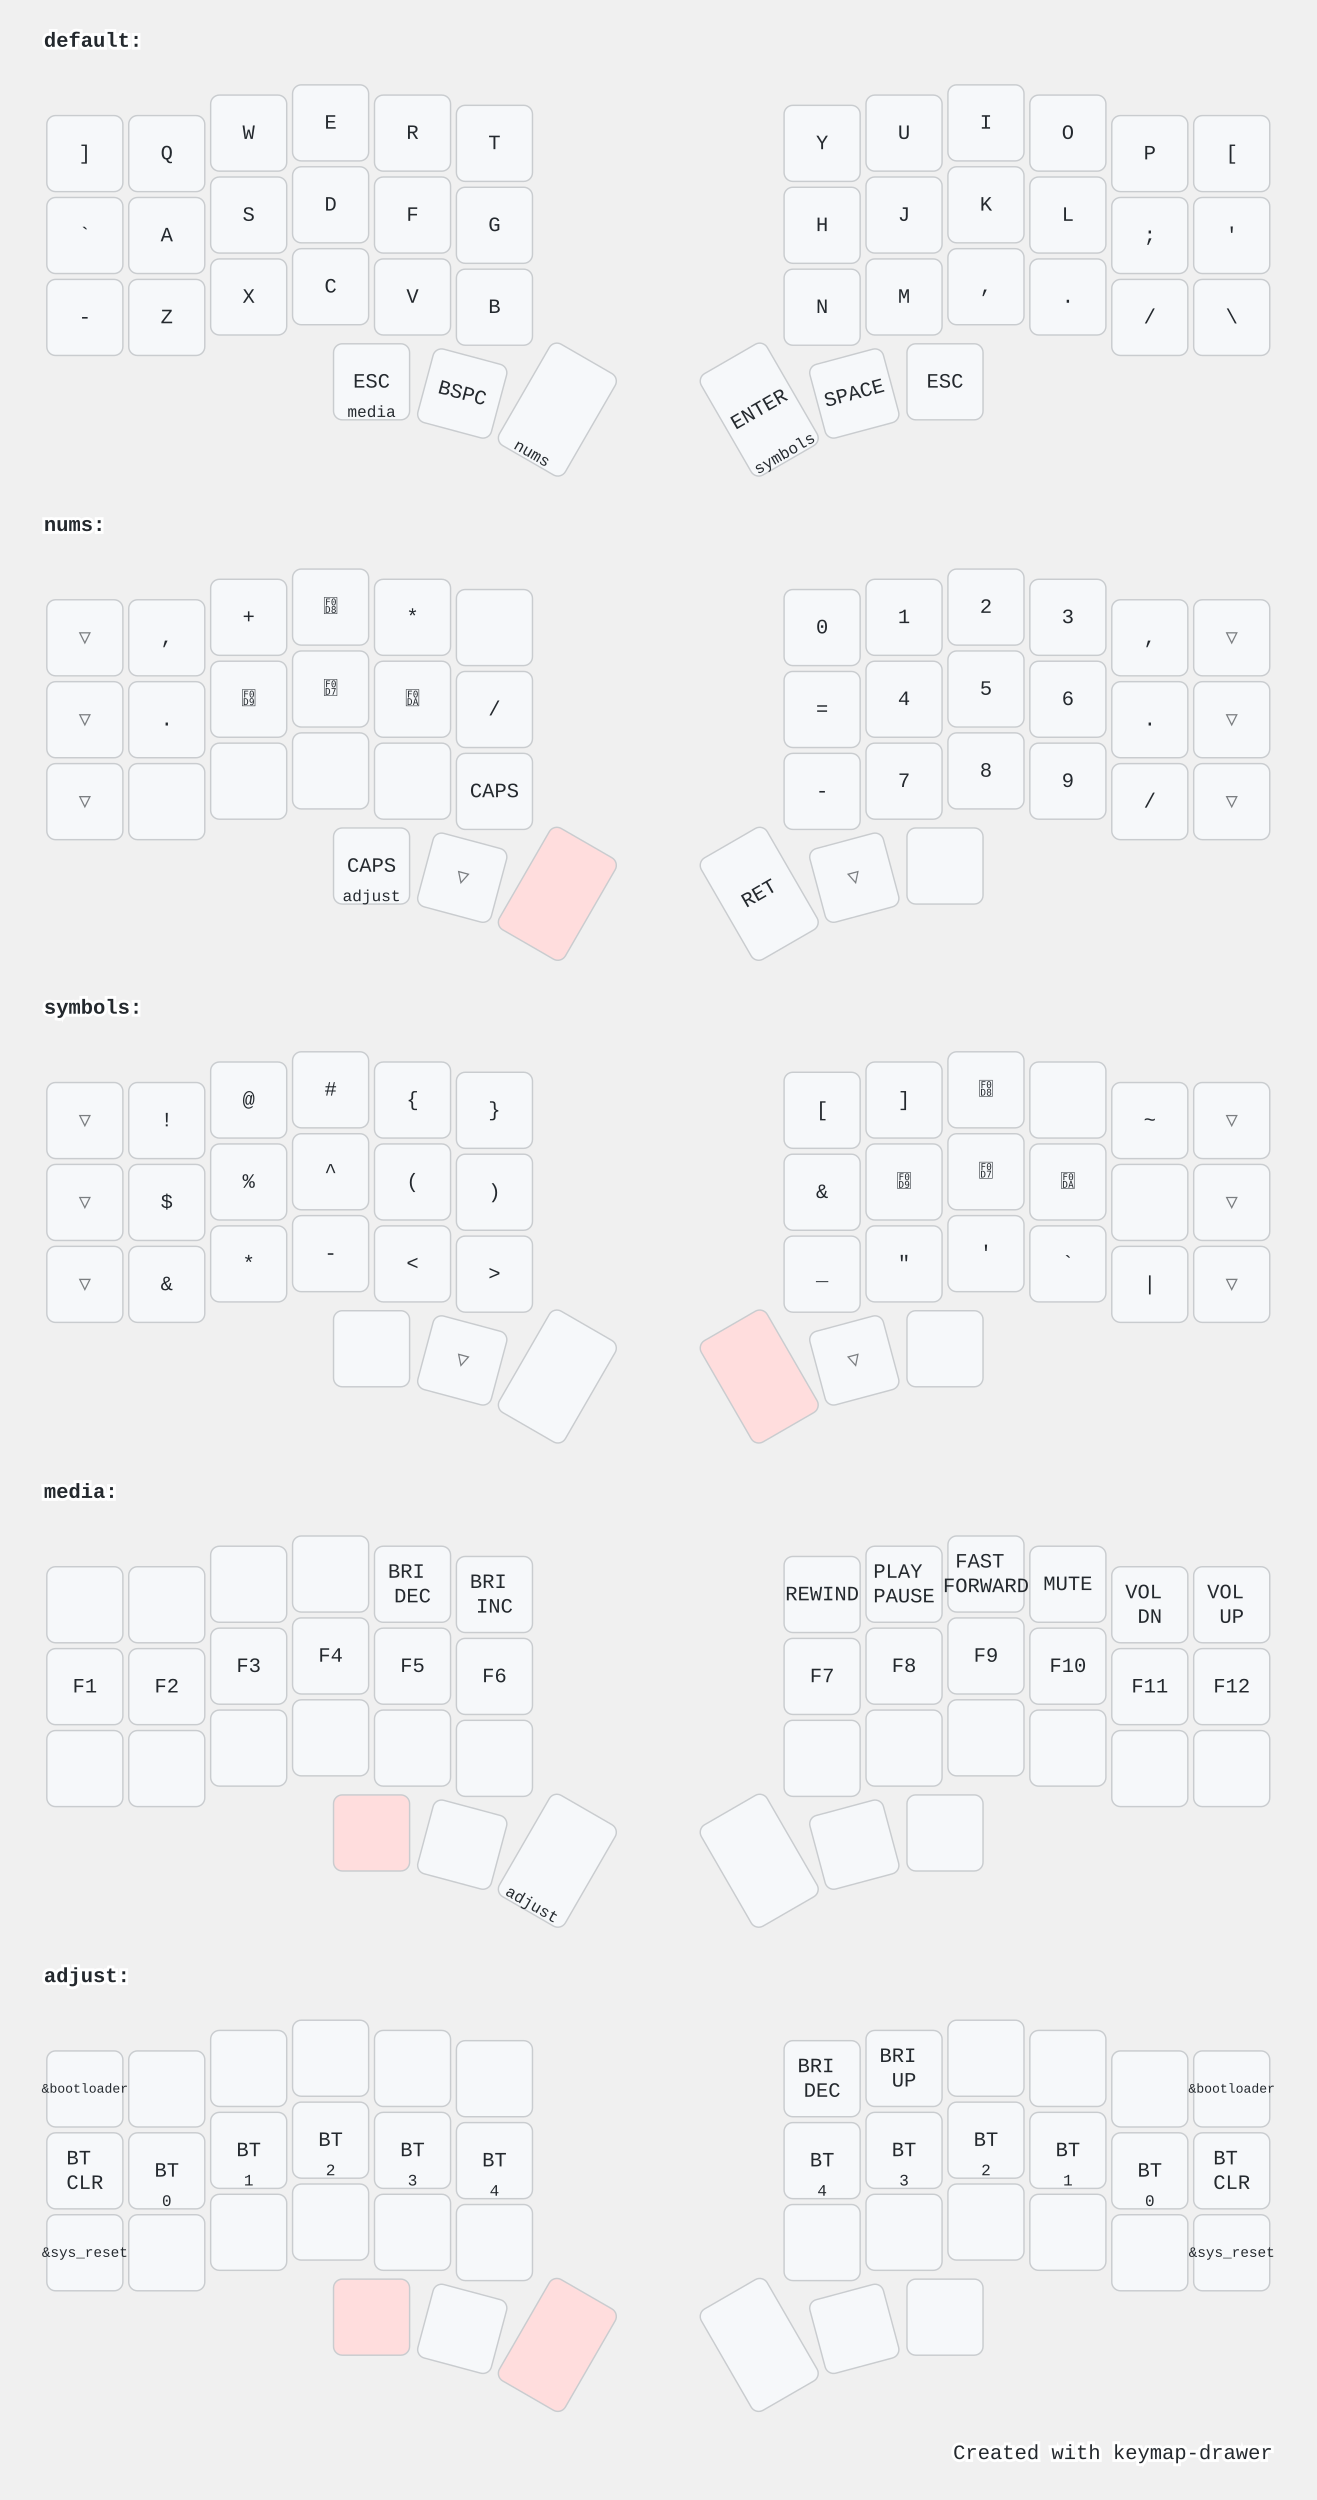
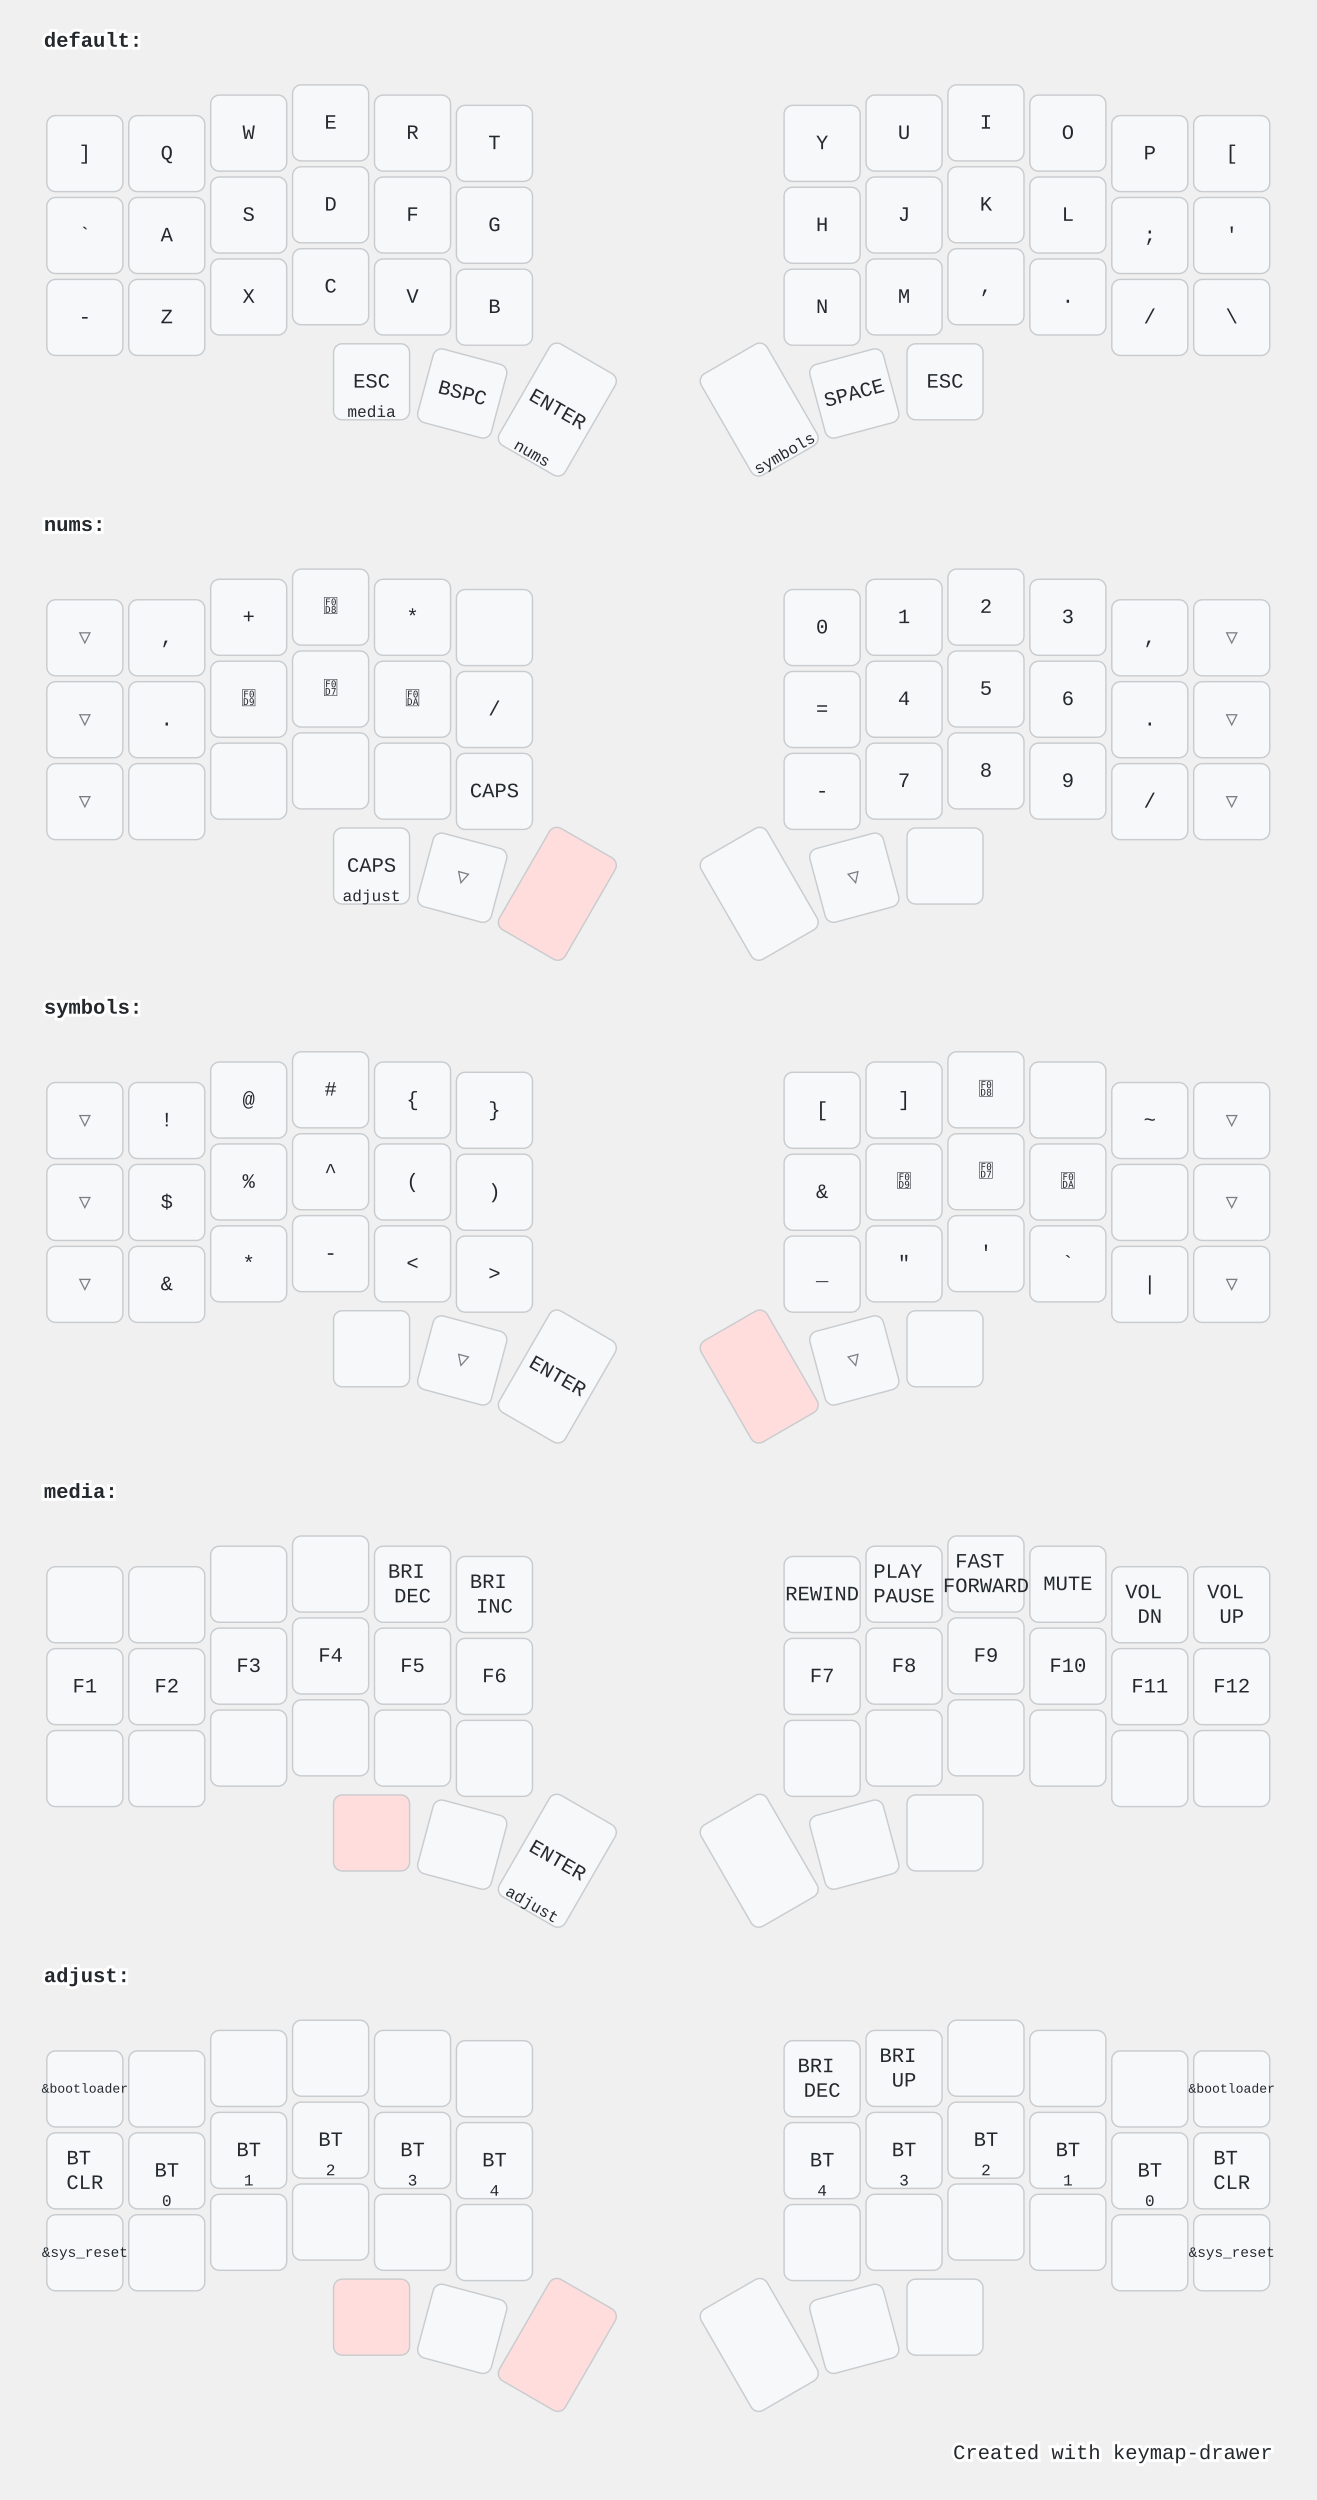
<svg xmlns="http://www.w3.org/2000/svg" xmlns:xlink="http://www.w3.org/1999/xlink" width="900" height="1709" viewBox="0 0 900 1709" class="keymap">
  <defs>/* start glyphs */
<svg id="mdi:apple-keyboard-command">
      <svg id="mdi-apple-keyboard-command" viewBox="0 0 24 24">
        <path d="M6,2A4,4 0 0,1 10,6V8H14V6A4,4 0 0,1 18,2A4,4 0 0,1 22,6A4,4 0 0,1 18,10H16V14H18A4,4 0 0,1 22,18A4,4 0 0,1 18,22A4,4 0 0,1 14,18V16H10V18A4,4 0 0,1 6,22A4,4 0 0,1 2,18A4,4 0 0,1 6,14H8V10H6A4,4 0 0,1 2,6A4,4 0 0,1 6,2M16,18A2,2 0 0,0 18,20A2,2 0 0,0 20,18A2,2 0 0,0 18,16H16V18M14,10H10V14H14V10M6,16A2,2 0 0,0 4,18A2,2 0 0,0 6,20A2,2 0 0,0 8,18V16H6M8,6A2,2 0 0,0 6,4A2,2 0 0,0 4,6A2,2 0 0,0 6,8H8V6M18,8A2,2 0 0,0 20,6A2,2 0 0,0 18,4A2,2 0 0,0 16,6V8H18Z" />
      </svg>
    </svg>
    <svg id="mdi:apple-keyboard-control">
      <svg id="mdi-apple-keyboard-control" viewBox="0 0 24 24">
        <path d="M19.78,11.78L18.36,13.19L12,6.83L5.64,13.19L4.22,11.78L12,4L19.78,11.78Z" />
      </svg>
    </svg>
    <svg id="mdi:apple-keyboard-option">
      <svg id="mdi-apple-keyboard-option" viewBox="0 0 24 24">
        <path d="M3,4H9.11L16.15,18H21V20H14.88L7.84,6H3V4M14,4H21V6H14V4Z" />
      </svg>
    </svg>
    <svg id="mdi:apple-keyboard-shift">
      <svg id="mdi-apple-keyboard-shift" viewBox="0 0 24 24">
        <path d="M15,18V12H17.17L12,6.83L6.83,12H9V18H15M12,4L22,14H17V20H7V14H2L12,4Z" />
      </svg>
    </svg>
    <svg id="mdi:keyboard-tab">
      <svg id="mdi-keyboard-tab" viewBox="0 0 24 24">
        <path d="M20,18H22V6H20M11.59,7.41L15.17,11H1V13H15.17L11.59,16.58L13,18L19,12L13,6L11.59,7.41Z" />
      </svg>
    </svg>
  </defs>/* end glyphs */
<style>/* inherit to force styles through use tags */
svg path {
    fill: inherit;
}

/* font and background color specifications */
svg.keymap {
    font-family: SFMono-Regular,Consolas,Liberation Mono,Menlo,monospace;
    font-size: 14px;
    font-kerning: normal;
    text-rendering: optimizeLegibility;
    fill: #24292e;
}

/* default key styling */
rect.key {
    fill: #f6f8fa;
}

rect.key, rect.combo {
    stroke: #c9cccf;
    stroke-width: 1;
}

/* default key side styling, only used is draw_key_sides is set */
rect.side {
    filter: brightness(90%);
}

/* color accent for combo boxes */
rect.combo, rect.combo-separate {
    fill: #cdf;
}

/* color accent for held keys */
rect.held, rect.combo.held {
    fill: #fdd;
}

/* color accent for ghost (optional) keys */
rect.ghost, rect.combo.ghost {
    stroke-dasharray: 4, 4;
    stroke-width: 2;
}

text {
    text-anchor: middle;
    dominant-baseline: middle;
}

/* styling for layer labels */
text.label {
    font-weight: bold;
    text-anchor: start;
    stroke: white;
    stroke-width: 4;
    paint-order: stroke;
}

/* styling for optional footer */
text.footer {
    text-anchor: end;
    dominant-baseline: auto;
    stroke: white;
    stroke-width: 4;
    paint-order: stroke;
}

/* styling for combo tap, and key hold/shifted label text */
text.combo, text.hold, text.shifted {
    font-size: 11px;
}

text.hold {
    text-anchor: middle;
    dominant-baseline: auto;
}

text.shifted {
    text-anchor: middle;
    dominant-baseline: hanging;
}

/* styling for hold/shifted label text in combo box */
text.combo.hold, text.combo.shifted {
    font-size: 8px;
}

/* lighter symbol for transparent keys */
text.trans {
    fill: #7b7e81;
}

/* styling for combo dendrons */
path.combo {
    stroke-width: 1;
    stroke: gray;
    fill: none;
}

/* Start Tabler Icons Cleanup */
/* cannot use height/width with glyphs */
.icon-tabler &gt; path {
    fill: inherit;
    stroke: inherit;
    stroke-width: 2;
}
/* hide tabler's default box */
.icon-tabler &gt; path[stroke="none"][fill="none"] {
    visibility: hidden;
}
/* End Tabler Icons Cleanup */

@media (prefers-color-scheme: dark) {
svg.keymap { fill: #d1d6db; }
rect.key { fill: #3f4750; }
rect.key, rect.combo { stroke: #60666c; }
rect.combo, rect.combo-separate { fill: #1f3d7a; }
rect.held, rect.combo.held { fill: #854747; }
text.label, text.footer { stroke: black; }
text.trans { fill: #7e8184; }
path.combo { stroke: #7f7f7f; }

}</style>
  <g transform="translate(30, 0)" class="layer-default">
    <text x="0" y="28" class="label">default:</text>
    <g transform="translate(0, 56)">
      <g transform="translate(28, 49)" class="key keypos-0">
        <rect rx="6" ry="6" x="-26" y="-26" width="52" height="52" class="key" />
        <text x="0" y="0" class="key tap">]</text>
        <use href="#mdi:apple-keyboard-option" xlink:href="#mdi:apple-keyboard-option" x="-6" y="12" height="12" width="12.0" class="key hold glyph mdi:apple-keyboard-option" />
      </g>
      <g transform="translate(84, 49)" class="key keypos-1">
        <rect rx="6" ry="6" x="-26" y="-26" width="52" height="52" class="key" />
        <text x="0" y="0" class="key tap">Q</text>
      </g>
      <g transform="translate(140, 35)" class="key keypos-2">
        <rect rx="6" ry="6" x="-26" y="-26" width="52" height="52" class="key" />
        <text x="0" y="0" class="key tap">W</text>
      </g>
      <g transform="translate(196, 28)" class="key keypos-3">
        <rect rx="6" ry="6" x="-26" y="-26" width="52" height="52" class="key" />
        <text x="0" y="0" class="key tap">E</text>
      </g>
      <g transform="translate(252, 35)" class="key keypos-4">
        <rect rx="6" ry="6" x="-26" y="-26" width="52" height="52" class="key" />
        <text x="0" y="0" class="key tap">R</text>
      </g>
      <g transform="translate(308, 42)" class="key keypos-5">
        <rect rx="6" ry="6" x="-26" y="-26" width="52" height="52" class="key" />
        <text x="0" y="0" class="key tap">T</text>
      </g>
      <g transform="translate(532, 42)" class="key keypos-6">
        <rect rx="6" ry="6" x="-26" y="-26" width="52" height="52" class="key" />
        <text x="0" y="0" class="key tap">Y</text>
      </g>
      <g transform="translate(588, 35)" class="key keypos-7">
        <rect rx="6" ry="6" x="-26" y="-26" width="52" height="52" class="key" />
        <text x="0" y="0" class="key tap">U</text>
      </g>
      <g transform="translate(644, 28)" class="key keypos-8">
        <rect rx="6" ry="6" x="-26" y="-26" width="52" height="52" class="key" />
        <text x="0" y="0" class="key tap">I</text>
      </g>
      <g transform="translate(700, 35)" class="key keypos-9">
        <rect rx="6" ry="6" x="-26" y="-26" width="52" height="52" class="key" />
        <text x="0" y="0" class="key tap">O</text>
      </g>
      <g transform="translate(756, 49)" class="key keypos-10">
        <rect rx="6" ry="6" x="-26" y="-26" width="52" height="52" class="key" />
        <text x="0" y="0" class="key tap">P</text>
      </g>
      <g transform="translate(812, 49)" class="key keypos-11">
        <rect rx="6" ry="6" x="-26" y="-26" width="52" height="52" class="key" />
        <text x="0" y="0" class="key tap">[</text>
        <use href="#mdi:apple-keyboard-option" xlink:href="#mdi:apple-keyboard-option" x="-6" y="12" height="12" width="12.0" class="key hold glyph mdi:apple-keyboard-option" />
      </g>
      <g transform="translate(28, 105)" class="key keypos-12">
        <rect rx="6" ry="6" x="-26" y="-26" width="52" height="52" class="key" />
        <text x="0" y="0" class="key tap">`</text>
        <use href="#mdi:apple-keyboard-control" xlink:href="#mdi:apple-keyboard-control" x="-6" y="12" height="12" width="12.0" class="key hold glyph mdi:apple-keyboard-control" />
      </g>
      <g transform="translate(84, 105)" class="key keypos-13">
        <rect rx="6" ry="6" x="-26" y="-26" width="52" height="52" class="key" />
        <text x="0" y="0" class="key tap">A</text>
        <use href="#mdi:apple-keyboard-command" xlink:href="#mdi:apple-keyboard-command" x="-6" y="12" height="12" width="12.0" class="key hold glyph mdi:apple-keyboard-command" />
      </g>
      <g transform="translate(140, 91)" class="key keypos-14">
        <rect rx="6" ry="6" x="-26" y="-26" width="52" height="52" class="key" />
        <text x="0" y="0" class="key tap">S</text>
        <use href="#mdi:apple-keyboard-option" xlink:href="#mdi:apple-keyboard-option" x="-6" y="12" height="12" width="12.0" class="key hold glyph mdi:apple-keyboard-option" />
      </g>
      <g transform="translate(196, 84)" class="key keypos-15">
        <rect rx="6" ry="6" x="-26" y="-26" width="52" height="52" class="key" />
        <text x="0" y="0" class="key tap">D</text>
        <use href="#mdi:apple-keyboard-control" xlink:href="#mdi:apple-keyboard-control" x="-6" y="12" height="12" width="12.0" class="key hold glyph mdi:apple-keyboard-control" />
      </g>
      <g transform="translate(252, 91)" class="key keypos-16">
        <rect rx="6" ry="6" x="-26" y="-26" width="52" height="52" class="key" />
        <text x="0" y="0" class="key tap">F</text>
        <use href="#mdi:apple-keyboard-shift" xlink:href="#mdi:apple-keyboard-shift" x="-6" y="12" height="12" width="12.0" class="key hold glyph mdi:apple-keyboard-shift" />
      </g>
      <g transform="translate(308, 98)" class="key keypos-17">
        <rect rx="6" ry="6" x="-26" y="-26" width="52" height="52" class="key" />
        <text x="0" y="0" class="key tap">G</text>
      </g>
      <g transform="translate(532, 98)" class="key keypos-18">
        <rect rx="6" ry="6" x="-26" y="-26" width="52" height="52" class="key" />
        <text x="0" y="0" class="key tap">H</text>
      </g>
      <g transform="translate(588, 91)" class="key keypos-19">
        <rect rx="6" ry="6" x="-26" y="-26" width="52" height="52" class="key" />
        <text x="0" y="0" class="key tap">J</text>
        <use href="#mdi:apple-keyboard-shift" xlink:href="#mdi:apple-keyboard-shift" x="-6" y="12" height="12" width="12.0" class="key hold glyph mdi:apple-keyboard-shift" />
      </g>
      <g transform="translate(644, 84)" class="key keypos-20">
        <rect rx="6" ry="6" x="-26" y="-26" width="52" height="52" class="key" />
        <text x="0" y="0" class="key tap">K</text>
        <use href="#mdi:apple-keyboard-control" xlink:href="#mdi:apple-keyboard-control" x="-6" y="12" height="12" width="12.0" class="key hold glyph mdi:apple-keyboard-control" />
      </g>
      <g transform="translate(700, 91)" class="key keypos-21">
        <rect rx="6" ry="6" x="-26" y="-26" width="52" height="52" class="key" />
        <text x="0" y="0" class="key tap">L</text>
        <use href="#mdi:apple-keyboard-option" xlink:href="#mdi:apple-keyboard-option" x="-6" y="12" height="12" width="12.0" class="key hold glyph mdi:apple-keyboard-option" />
      </g>
      <g transform="translate(756, 105)" class="key keypos-22">
        <rect rx="6" ry="6" x="-26" y="-26" width="52" height="52" class="key" />
        <text x="0" y="0" class="key tap">;</text>
        <use href="#mdi:apple-keyboard-command" xlink:href="#mdi:apple-keyboard-command" x="-6" y="12" height="12" width="12.0" class="key hold glyph mdi:apple-keyboard-command" />
      </g>
      <g transform="translate(812, 105)" class="key keypos-23">
        <rect rx="6" ry="6" x="-26" y="-26" width="52" height="52" class="key" />
        <text x="0" y="0" class="key tap">'</text>
        <use href="#mdi:apple-keyboard-control" xlink:href="#mdi:apple-keyboard-control" x="-6" y="12" height="12" width="12.0" class="key hold glyph mdi:apple-keyboard-control" />
      </g>
      <g transform="translate(28, 161)" class="key keypos-24">
        <rect rx="6" ry="6" x="-26" y="-26" width="52" height="52" class="key" />
        <text x="0" y="0" class="key tap">-</text>
        <use href="#mdi:apple-keyboard-shift" xlink:href="#mdi:apple-keyboard-shift" x="-6" y="12" height="12" width="12.0" class="key hold glyph mdi:apple-keyboard-shift" />
      </g>
      <g transform="translate(84, 161)" class="key keypos-25">
        <rect rx="6" ry="6" x="-26" y="-26" width="52" height="52" class="key" />
        <text x="0" y="0" class="key tap">Z</text>
      </g>
      <g transform="translate(140, 147)" class="key keypos-26">
        <rect rx="6" ry="6" x="-26" y="-26" width="52" height="52" class="key" />
        <text x="0" y="0" class="key tap">X</text>
      </g>
      <g transform="translate(196, 140)" class="key keypos-27">
        <rect rx="6" ry="6" x="-26" y="-26" width="52" height="52" class="key" />
        <text x="0" y="0" class="key tap">C</text>
      </g>
      <g transform="translate(252, 147)" class="key keypos-28">
        <rect rx="6" ry="6" x="-26" y="-26" width="52" height="52" class="key" />
        <text x="0" y="0" class="key tap">V</text>
      </g>
      <g transform="translate(308, 154)" class="key keypos-29">
        <rect rx="6" ry="6" x="-26" y="-26" width="52" height="52" class="key" />
        <text x="0" y="0" class="key tap">B</text>
      </g>
      <g transform="translate(532, 154)" class="key keypos-30">
        <rect rx="6" ry="6" x="-26" y="-26" width="52" height="52" class="key" />
        <text x="0" y="0" class="key tap">N</text>
      </g>
      <g transform="translate(588, 147)" class="key keypos-31">
        <rect rx="6" ry="6" x="-26" y="-26" width="52" height="52" class="key" />
        <text x="0" y="0" class="key tap">M</text>
      </g>
      <g transform="translate(644, 140)" class="key keypos-32">
        <rect rx="6" ry="6" x="-26" y="-26" width="52" height="52" class="key" />
        <text x="0" y="0" class="key tap">,</text>
      </g>
      <g transform="translate(700, 147)" class="key keypos-33">
        <rect rx="6" ry="6" x="-26" y="-26" width="52" height="52" class="key" />
        <text x="0" y="0" class="key tap">.</text>
      </g>
      <g transform="translate(756, 161)" class="key keypos-34">
        <rect rx="6" ry="6" x="-26" y="-26" width="52" height="52" class="key" />
        <text x="0" y="0" class="key tap">/</text>
      </g>
      <g transform="translate(812, 161)" class="key keypos-35">
        <rect rx="6" ry="6" x="-26" y="-26" width="52" height="52" class="key" />
        <text x="0" y="0" class="key tap">\</text>
        <use href="#mdi:apple-keyboard-shift" xlink:href="#mdi:apple-keyboard-shift" x="-6" y="12" height="12" width="12.0" class="key hold glyph mdi:apple-keyboard-shift" />
      </g>
      <g transform="translate(224, 205)" class="key keypos-36">
        <rect rx="6" ry="6" x="-26" y="-26" width="52" height="52" class="key" />
        <text x="0" y="0" class="key tap">ESC</text>
        <text x="0" y="24" class="key hold">media</text>
      </g>
      <g transform="translate(286, 213) rotate(15.0)" class="key keypos-37">
        <rect rx="6" ry="6" x="-26" y="-26" width="52" height="52" class="key" />
        <text x="0" y="0" class="key tap">BSPC</text>
        <use href="#mdi:apple-keyboard-command" xlink:href="#mdi:apple-keyboard-command" x="-6" y="12" height="12" width="12.0" class="key hold glyph mdi:apple-keyboard-command" />
      </g>
      <g transform="translate(351, 224) rotate(30.0)" class="key keypos-38">
        <rect rx="6" ry="6" x="-26" y="-40" width="52" height="80" class="key" />
-         <use href="#mdi:keyboard-tab" xlink:href="#mdi:keyboard-tab" x="-7" y="-7" height="14" width="14.0" class="key tap glyph mdi:keyboard-tab" />
+         <text x="0" y="0" class="key tap">ENTER</text>
        <text x="0" y="38" class="key hold">nums</text>
      </g>
      <g transform="translate(489, 224) rotate(-30.0)" class="key keypos-39">
        <rect rx="6" ry="6" x="-26" y="-40" width="52" height="80" class="key" />
-         <text x="0" y="0" class="key tap">ENTER</text>
+         <use href="#mdi:keyboard-tab" xlink:href="#mdi:keyboard-tab" x="-7" y="-7" height="14" width="14.0" class="key tap glyph mdi:keyboard-tab" />
        <text x="0" y="38" class="key hold">symbols</text>
      </g>
      <g transform="translate(554, 213) rotate(-15.0)" class="key keypos-40">
        <rect rx="6" ry="6" x="-26" y="-26" width="52" height="52" class="key" />
        <text x="0" y="0" class="key tap">SPACE</text>
      </g>
      <g transform="translate(616, 205)" class="key keypos-41">
        <rect rx="6" ry="6" x="-26" y="-26" width="52" height="52" class="key" />
        <text x="0" y="0" class="key tap">ESC</text>
        <use href="#mdi:apple-keyboard-shift" xlink:href="#mdi:apple-keyboard-shift" x="-6" y="12" height="12" width="12.0" class="key hold glyph mdi:apple-keyboard-shift" />
      </g>
    </g>
  </g>
  <g transform="translate(30, 331)" class="layer-nums">
    <text x="0" y="28" class="label">nums:</text>
    <g transform="translate(0, 56)">
      <g transform="translate(28, 49)" class="key trans keypos-0">
        <rect rx="6" ry="6" x="-26" y="-26" width="52" height="52" class="key trans" />
        <text x="0" y="0" class="key trans tap">▽</text>
      </g>
      <g transform="translate(84, 49)" class="key keypos-1">
        <rect rx="6" ry="6" x="-26" y="-26" width="52" height="52" class="key" />
        <text x="0" y="0" class="key tap">,</text>
      </g>
      <g transform="translate(140, 35)" class="key keypos-2">
        <rect rx="6" ry="6" x="-26" y="-26" width="52" height="52" class="key" />
        <text x="0" y="0" class="key tap">+</text>
      </g>
      <g transform="translate(196, 28)" class="key keypos-3">
        <rect rx="6" ry="6" x="-26" y="-26" width="52" height="52" class="key" />
        <text x="0" y="0" class="key tap"></text>
      </g>
      <g transform="translate(252, 35)" class="key keypos-4">
        <rect rx="6" ry="6" x="-26" y="-26" width="52" height="52" class="key" />
        <text x="0" y="0" class="key tap">*</text>
      </g>
      <g transform="translate(308, 42)" class="key keypos-5">
        <rect rx="6" ry="6" x="-26" y="-26" width="52" height="52" class="key" />
      </g>
      <g transform="translate(532, 42)" class="key keypos-6">
        <rect rx="6" ry="6" x="-26" y="-26" width="52" height="52" class="key" />
        <text x="0" y="0" class="key tap">0</text>
      </g>
      <g transform="translate(588, 35)" class="key keypos-7">
        <rect rx="6" ry="6" x="-26" y="-26" width="52" height="52" class="key" />
        <text x="0" y="0" class="key tap">1</text>
      </g>
      <g transform="translate(644, 28)" class="key keypos-8">
        <rect rx="6" ry="6" x="-26" y="-26" width="52" height="52" class="key" />
        <text x="0" y="0" class="key tap">2</text>
      </g>
      <g transform="translate(700, 35)" class="key keypos-9">
        <rect rx="6" ry="6" x="-26" y="-26" width="52" height="52" class="key" />
        <text x="0" y="0" class="key tap">3</text>
      </g>
      <g transform="translate(756, 49)" class="key keypos-10">
        <rect rx="6" ry="6" x="-26" y="-26" width="52" height="52" class="key" />
        <text x="0" y="0" class="key tap">,</text>
      </g>
      <g transform="translate(812, 49)" class="key trans keypos-11">
        <rect rx="6" ry="6" x="-26" y="-26" width="52" height="52" class="key trans" />
        <text x="0" y="0" class="key trans tap">▽</text>
      </g>
      <g transform="translate(28, 105)" class="key trans keypos-12">
        <rect rx="6" ry="6" x="-26" y="-26" width="52" height="52" class="key trans" />
        <text x="0" y="0" class="key trans tap">▽</text>
      </g>
      <g transform="translate(84, 105)" class="key keypos-13">
        <rect rx="6" ry="6" x="-26" y="-26" width="52" height="52" class="key" />
        <text x="0" y="0" class="key tap">.</text>
      </g>
      <g transform="translate(140, 91)" class="key keypos-14">
        <rect rx="6" ry="6" x="-26" y="-26" width="52" height="52" class="key" />
        <text x="0" y="0" class="key tap"></text>
      </g>
      <g transform="translate(196, 84)" class="key keypos-15">
        <rect rx="6" ry="6" x="-26" y="-26" width="52" height="52" class="key" />
        <text x="0" y="0" class="key tap"></text>
      </g>
      <g transform="translate(252, 91)" class="key keypos-16">
        <rect rx="6" ry="6" x="-26" y="-26" width="52" height="52" class="key" />
        <text x="0" y="0" class="key tap"></text>
      </g>
      <g transform="translate(308, 98)" class="key keypos-17">
        <rect rx="6" ry="6" x="-26" y="-26" width="52" height="52" class="key" />
        <text x="0" y="0" class="key tap">/</text>
      </g>
      <g transform="translate(532, 98)" class="key keypos-18">
        <rect rx="6" ry="6" x="-26" y="-26" width="52" height="52" class="key" />
        <text x="0" y="0" class="key tap">=</text>
      </g>
      <g transform="translate(588, 91)" class="key keypos-19">
        <rect rx="6" ry="6" x="-26" y="-26" width="52" height="52" class="key" />
        <text x="0" y="0" class="key tap">4</text>
      </g>
      <g transform="translate(644, 84)" class="key keypos-20">
        <rect rx="6" ry="6" x="-26" y="-26" width="52" height="52" class="key" />
        <text x="0" y="0" class="key tap">5</text>
      </g>
      <g transform="translate(700, 91)" class="key keypos-21">
        <rect rx="6" ry="6" x="-26" y="-26" width="52" height="52" class="key" />
        <text x="0" y="0" class="key tap">6</text>
      </g>
      <g transform="translate(756, 105)" class="key keypos-22">
        <rect rx="6" ry="6" x="-26" y="-26" width="52" height="52" class="key" />
        <text x="0" y="0" class="key tap">.</text>
      </g>
      <g transform="translate(812, 105)" class="key trans keypos-23">
        <rect rx="6" ry="6" x="-26" y="-26" width="52" height="52" class="key trans" />
        <text x="0" y="0" class="key trans tap">▽</text>
      </g>
      <g transform="translate(28, 161)" class="key trans keypos-24">
        <rect rx="6" ry="6" x="-26" y="-26" width="52" height="52" class="key trans" />
        <text x="0" y="0" class="key trans tap">▽</text>
      </g>
      <g transform="translate(84, 161)" class="key keypos-25">
        <rect rx="6" ry="6" x="-26" y="-26" width="52" height="52" class="key" />
      </g>
      <g transform="translate(140, 147)" class="key keypos-26">
        <rect rx="6" ry="6" x="-26" y="-26" width="52" height="52" class="key" />
      </g>
      <g transform="translate(196, 140)" class="key keypos-27">
        <rect rx="6" ry="6" x="-26" y="-26" width="52" height="52" class="key" />
      </g>
      <g transform="translate(252, 147)" class="key keypos-28">
        <rect rx="6" ry="6" x="-26" y="-26" width="52" height="52" class="key" />
      </g>
      <g transform="translate(308, 154)" class="key keypos-29">
        <rect rx="6" ry="6" x="-26" y="-26" width="52" height="52" class="key" />
        <text x="0" y="0" class="key tap">CAPS</text>
      </g>
      <g transform="translate(532, 154)" class="key keypos-30">
        <rect rx="6" ry="6" x="-26" y="-26" width="52" height="52" class="key" />
        <text x="0" y="0" class="key tap">-</text>
      </g>
      <g transform="translate(588, 147)" class="key keypos-31">
        <rect rx="6" ry="6" x="-26" y="-26" width="52" height="52" class="key" />
        <text x="0" y="0" class="key tap">7</text>
      </g>
      <g transform="translate(644, 140)" class="key keypos-32">
        <rect rx="6" ry="6" x="-26" y="-26" width="52" height="52" class="key" />
        <text x="0" y="0" class="key tap">8</text>
      </g>
      <g transform="translate(700, 147)" class="key keypos-33">
        <rect rx="6" ry="6" x="-26" y="-26" width="52" height="52" class="key" />
        <text x="0" y="0" class="key tap">9</text>
      </g>
      <g transform="translate(756, 161)" class="key keypos-34">
        <rect rx="6" ry="6" x="-26" y="-26" width="52" height="52" class="key" />
        <text x="0" y="0" class="key tap">/</text>
      </g>
      <g transform="translate(812, 161)" class="key trans keypos-35">
        <rect rx="6" ry="6" x="-26" y="-26" width="52" height="52" class="key trans" />
        <text x="0" y="0" class="key trans tap">▽</text>
      </g>
      <g transform="translate(224, 205)" class="key keypos-36">
        <rect rx="6" ry="6" x="-26" y="-26" width="52" height="52" class="key" />
        <text x="0" y="0" class="key tap">CAPS</text>
        <text x="0" y="24" class="key hold">adjust</text>
      </g>
      <g transform="translate(286, 213) rotate(15.0)" class="key trans keypos-37">
        <rect rx="6" ry="6" x="-26" y="-26" width="52" height="52" class="key trans" />
        <text x="0" y="0" class="key trans tap">▽</text>
      </g>
      <g transform="translate(351, 224) rotate(30.0)" class="key held keypos-38">
        <rect rx="6" ry="6" x="-26" y="-40" width="52" height="80" class="key held" />
      </g>
      <g transform="translate(489, 224) rotate(-30.0)" class="key keypos-39">
        <rect rx="6" ry="6" x="-26" y="-40" width="52" height="80" class="key" />
-         <text x="0" y="0" class="key tap">RET</text>
+         <use href="#mdi:keyboard-tab" xlink:href="#mdi:keyboard-tab" x="-7" y="-7" height="14" width="14.0" class="key tap glyph mdi:keyboard-tab" />
      </g>
      <g transform="translate(554, 213) rotate(-15.0)" class="key trans keypos-40">
        <rect rx="6" ry="6" x="-26" y="-26" width="52" height="52" class="key trans" />
        <text x="0" y="0" class="key trans tap">▽</text>
      </g>
      <g transform="translate(616, 205)" class="key keypos-41">
        <rect rx="6" ry="6" x="-26" y="-26" width="52" height="52" class="key" />
        <use href="#mdi:apple-keyboard-shift" xlink:href="#mdi:apple-keyboard-shift" x="-7" y="-7" height="14" width="14.0" class="key tap glyph mdi:apple-keyboard-shift" />
      </g>
    </g>
  </g>
  <g transform="translate(30, 661)" class="layer-symbols">
    <text x="0" y="28" class="label">symbols:</text>
    <g transform="translate(0, 56)">
      <g transform="translate(28, 49)" class="key trans keypos-0">
        <rect rx="6" ry="6" x="-26" y="-26" width="52" height="52" class="key trans" />
        <text x="0" y="0" class="key trans tap">▽</text>
      </g>
      <g transform="translate(84, 49)" class="key keypos-1">
        <rect rx="6" ry="6" x="-26" y="-26" width="52" height="52" class="key" />
        <text x="0" y="0" class="key tap">!</text>
      </g>
      <g transform="translate(140, 35)" class="key keypos-2">
        <rect rx="6" ry="6" x="-26" y="-26" width="52" height="52" class="key" />
        <text x="0" y="0" class="key tap">@</text>
      </g>
      <g transform="translate(196, 28)" class="key keypos-3">
        <rect rx="6" ry="6" x="-26" y="-26" width="52" height="52" class="key" />
        <text x="0" y="0" class="key tap">#</text>
      </g>
      <g transform="translate(252, 35)" class="key keypos-4">
        <rect rx="6" ry="6" x="-26" y="-26" width="52" height="52" class="key" />
        <text x="0" y="0" class="key tap">{</text>
      </g>
      <g transform="translate(308, 42)" class="key keypos-5">
        <rect rx="6" ry="6" x="-26" y="-26" width="52" height="52" class="key" />
        <text x="0" y="0" class="key tap">}</text>
      </g>
      <g transform="translate(532, 42)" class="key keypos-6">
        <rect rx="6" ry="6" x="-26" y="-26" width="52" height="52" class="key" />
        <text x="0" y="0" class="key tap">[</text>
      </g>
      <g transform="translate(588, 35)" class="key keypos-7">
        <rect rx="6" ry="6" x="-26" y="-26" width="52" height="52" class="key" />
        <text x="0" y="0" class="key tap">]</text>
      </g>
      <g transform="translate(644, 28)" class="key keypos-8">
        <rect rx="6" ry="6" x="-26" y="-26" width="52" height="52" class="key" />
        <text x="0" y="0" class="key tap"></text>
      </g>
      <g transform="translate(700, 35)" class="key keypos-9">
        <rect rx="6" ry="6" x="-26" y="-26" width="52" height="52" class="key" />
      </g>
      <g transform="translate(756, 49)" class="key keypos-10">
        <rect rx="6" ry="6" x="-26" y="-26" width="52" height="52" class="key" />
        <text x="0" y="0" class="key tap">~</text>
      </g>
      <g transform="translate(812, 49)" class="key trans keypos-11">
        <rect rx="6" ry="6" x="-26" y="-26" width="52" height="52" class="key trans" />
        <text x="0" y="0" class="key trans tap">▽</text>
      </g>
      <g transform="translate(28, 105)" class="key trans keypos-12">
        <rect rx="6" ry="6" x="-26" y="-26" width="52" height="52" class="key trans" />
        <text x="0" y="0" class="key trans tap">▽</text>
      </g>
      <g transform="translate(84, 105)" class="key keypos-13">
        <rect rx="6" ry="6" x="-26" y="-26" width="52" height="52" class="key" />
        <text x="0" y="0" class="key tap">$</text>
      </g>
      <g transform="translate(140, 91)" class="key keypos-14">
        <rect rx="6" ry="6" x="-26" y="-26" width="52" height="52" class="key" />
        <text x="0" y="0" class="key tap">%</text>
      </g>
      <g transform="translate(196, 84)" class="key keypos-15">
        <rect rx="6" ry="6" x="-26" y="-26" width="52" height="52" class="key" />
        <text x="0" y="0" class="key tap">^</text>
      </g>
      <g transform="translate(252, 91)" class="key keypos-16">
        <rect rx="6" ry="6" x="-26" y="-26" width="52" height="52" class="key" />
        <text x="0" y="0" class="key tap">(</text>
      </g>
      <g transform="translate(308, 98)" class="key keypos-17">
        <rect rx="6" ry="6" x="-26" y="-26" width="52" height="52" class="key" />
        <text x="0" y="0" class="key tap">)</text>
      </g>
      <g transform="translate(532, 98)" class="key keypos-18">
        <rect rx="6" ry="6" x="-26" y="-26" width="52" height="52" class="key" />
        <text x="0" y="0" class="key tap">&amp;</text>
      </g>
      <g transform="translate(588, 91)" class="key keypos-19">
        <rect rx="6" ry="6" x="-26" y="-26" width="52" height="52" class="key" />
        <text x="0" y="0" class="key tap"></text>
      </g>
      <g transform="translate(644, 84)" class="key keypos-20">
        <rect rx="6" ry="6" x="-26" y="-26" width="52" height="52" class="key" />
        <text x="0" y="0" class="key tap"></text>
      </g>
      <g transform="translate(700, 91)" class="key keypos-21">
        <rect rx="6" ry="6" x="-26" y="-26" width="52" height="52" class="key" />
        <text x="0" y="0" class="key tap"></text>
      </g>
      <g transform="translate(756, 105)" class="key keypos-22">
        <rect rx="6" ry="6" x="-26" y="-26" width="52" height="52" class="key" />
      </g>
      <g transform="translate(812, 105)" class="key trans keypos-23">
        <rect rx="6" ry="6" x="-26" y="-26" width="52" height="52" class="key trans" />
        <text x="0" y="0" class="key trans tap">▽</text>
      </g>
      <g transform="translate(28, 161)" class="key trans keypos-24">
        <rect rx="6" ry="6" x="-26" y="-26" width="52" height="52" class="key trans" />
        <text x="0" y="0" class="key trans tap">▽</text>
      </g>
      <g transform="translate(84, 161)" class="key keypos-25">
        <rect rx="6" ry="6" x="-26" y="-26" width="52" height="52" class="key" />
        <text x="0" y="0" class="key tap">&amp;</text>
      </g>
      <g transform="translate(140, 147)" class="key keypos-26">
        <rect rx="6" ry="6" x="-26" y="-26" width="52" height="52" class="key" />
        <text x="0" y="0" class="key tap">*</text>
      </g>
      <g transform="translate(196, 140)" class="key keypos-27">
        <rect rx="6" ry="6" x="-26" y="-26" width="52" height="52" class="key" />
        <text x="0" y="0" class="key tap">-</text>
      </g>
      <g transform="translate(252, 147)" class="key keypos-28">
        <rect rx="6" ry="6" x="-26" y="-26" width="52" height="52" class="key" />
        <text x="0" y="0" class="key tap">&lt;</text>
      </g>
      <g transform="translate(308, 154)" class="key keypos-29">
        <rect rx="6" ry="6" x="-26" y="-26" width="52" height="52" class="key" />
        <text x="0" y="0" class="key tap">&gt;</text>
      </g>
      <g transform="translate(532, 154)" class="key keypos-30">
        <rect rx="6" ry="6" x="-26" y="-26" width="52" height="52" class="key" />
        <text x="0" y="0" class="key tap">_</text>
      </g>
      <g transform="translate(588, 147)" class="key keypos-31">
        <rect rx="6" ry="6" x="-26" y="-26" width="52" height="52" class="key" />
        <text x="0" y="0" class="key tap">"</text>
      </g>
      <g transform="translate(644, 140)" class="key keypos-32">
        <rect rx="6" ry="6" x="-26" y="-26" width="52" height="52" class="key" />
        <text x="0" y="0" class="key tap">'</text>
      </g>
      <g transform="translate(700, 147)" class="key keypos-33">
        <rect rx="6" ry="6" x="-26" y="-26" width="52" height="52" class="key" />
        <text x="0" y="0" class="key tap">`</text>
      </g>
      <g transform="translate(756, 161)" class="key keypos-34">
        <rect rx="6" ry="6" x="-26" y="-26" width="52" height="52" class="key" />
        <text x="0" y="0" class="key tap">|</text>
      </g>
      <g transform="translate(812, 161)" class="key trans keypos-35">
        <rect rx="6" ry="6" x="-26" y="-26" width="52" height="52" class="key trans" />
        <text x="0" y="0" class="key trans tap">▽</text>
      </g>
      <g transform="translate(224, 205)" class="key keypos-36">
        <rect rx="6" ry="6" x="-26" y="-26" width="52" height="52" class="key" />
        <use href="#mdi:apple-keyboard-shift" xlink:href="#mdi:apple-keyboard-shift" x="-7" y="-7" height="14" width="14.0" class="key tap glyph mdi:apple-keyboard-shift" />
      </g>
      <g transform="translate(286, 213) rotate(15.0)" class="key trans keypos-37">
        <rect rx="6" ry="6" x="-26" y="-26" width="52" height="52" class="key trans" />
        <text x="0" y="0" class="key trans tap">▽</text>
      </g>
      <g transform="translate(351, 224) rotate(30.0)" class="key keypos-38">
        <rect rx="6" ry="6" x="-26" y="-40" width="52" height="80" class="key" />
-         <use href="#mdi:keyboard-tab" xlink:href="#mdi:keyboard-tab" x="-7" y="-7" height="14" width="14.0" class="key tap glyph mdi:keyboard-tab" />
+         <text x="0" y="0" class="key tap">ENTER</text>
      </g>
      <g transform="translate(489, 224) rotate(-30.0)" class="key held keypos-39">
        <rect rx="6" ry="6" x="-26" y="-40" width="52" height="80" class="key held" />
      </g>
      <g transform="translate(554, 213) rotate(-15.0)" class="key trans keypos-40">
        <rect rx="6" ry="6" x="-26" y="-26" width="52" height="52" class="key trans" />
        <text x="0" y="0" class="key trans tap">▽</text>
      </g>
      <g transform="translate(616, 205)" class="key keypos-41">
        <rect rx="6" ry="6" x="-26" y="-26" width="52" height="52" class="key" />
        <use href="#mdi:apple-keyboard-shift" xlink:href="#mdi:apple-keyboard-shift" x="-7" y="-7" height="14" width="14.0" class="key tap glyph mdi:apple-keyboard-shift" />
      </g>
    </g>
  </g>
  <g transform="translate(30, 992)" class="layer-media">
    <text x="0" y="28" class="label">media:</text>
    <g transform="translate(0, 56)">
      <g transform="translate(28, 49)" class="key keypos-0">
        <rect rx="6" ry="6" x="-26" y="-26" width="52" height="52" class="key" />
      </g>
      <g transform="translate(84, 49)" class="key keypos-1">
        <rect rx="6" ry="6" x="-26" y="-26" width="52" height="52" class="key" />
      </g>
      <g transform="translate(140, 35)" class="key keypos-2">
        <rect rx="6" ry="6" x="-26" y="-26" width="52" height="52" class="key" />
      </g>
      <g transform="translate(196, 28)" class="key keypos-3">
        <rect rx="6" ry="6" x="-26" y="-26" width="52" height="52" class="key" />
      </g>
      <g transform="translate(252, 35)" class="key keypos-4">
        <rect rx="6" ry="6" x="-26" y="-26" width="52" height="52" class="key" />
        <text x="0" y="0" class="key tap">
          <tspan x="0" dy="-0.6em">BRI</tspan>
          <tspan x="0" dy="1.2em">DEC</tspan>
        </text>
      </g>
      <g transform="translate(308, 42)" class="key keypos-5">
        <rect rx="6" ry="6" x="-26" y="-26" width="52" height="52" class="key" />
        <text x="0" y="0" class="key tap">
          <tspan x="0" dy="-0.6em">BRI</tspan>
          <tspan x="0" dy="1.2em">INC</tspan>
        </text>
      </g>
      <g transform="translate(532, 42)" class="key keypos-6">
        <rect rx="6" ry="6" x="-26" y="-26" width="52" height="52" class="key" />
        <text x="0" y="0" class="key tap">REWIND</text>
      </g>
      <g transform="translate(588, 35)" class="key keypos-7">
        <rect rx="6" ry="6" x="-26" y="-26" width="52" height="52" class="key" />
        <text x="0" y="0" class="key tap">
          <tspan x="0" dy="-0.6em">PLAY</tspan>
          <tspan x="0" dy="1.2em">PAUSE</tspan>
        </text>
      </g>
      <g transform="translate(644, 28)" class="key keypos-8">
        <rect rx="6" ry="6" x="-26" y="-26" width="52" height="52" class="key" />
        <text x="0" y="0" class="key tap">
          <tspan x="0" dy="-0.6em">FAST</tspan>
          <tspan x="0" dy="1.2em">FORWARD</tspan>
        </text>
      </g>
      <g transform="translate(700, 35)" class="key keypos-9">
        <rect rx="6" ry="6" x="-26" y="-26" width="52" height="52" class="key" />
        <text x="0" y="0" class="key tap">MUTE</text>
      </g>
      <g transform="translate(756, 49)" class="key keypos-10">
        <rect rx="6" ry="6" x="-26" y="-26" width="52" height="52" class="key" />
        <text x="0" y="0" class="key tap">
          <tspan x="0" dy="-0.6em">VOL</tspan>
          <tspan x="0" dy="1.2em">DN</tspan>
        </text>
      </g>
      <g transform="translate(812, 49)" class="key keypos-11">
        <rect rx="6" ry="6" x="-26" y="-26" width="52" height="52" class="key" />
        <text x="0" y="0" class="key tap">
          <tspan x="0" dy="-0.6em">VOL</tspan>
          <tspan x="0" dy="1.2em">UP</tspan>
        </text>
      </g>
      <g transform="translate(28, 105)" class="key keypos-12">
        <rect rx="6" ry="6" x="-26" y="-26" width="52" height="52" class="key" />
        <text x="0" y="0" class="key tap">F1</text>
      </g>
      <g transform="translate(84, 105)" class="key keypos-13">
        <rect rx="6" ry="6" x="-26" y="-26" width="52" height="52" class="key" />
        <text x="0" y="0" class="key tap">F2</text>
      </g>
      <g transform="translate(140, 91)" class="key keypos-14">
        <rect rx="6" ry="6" x="-26" y="-26" width="52" height="52" class="key" />
        <text x="0" y="0" class="key tap">F3</text>
      </g>
      <g transform="translate(196, 84)" class="key keypos-15">
        <rect rx="6" ry="6" x="-26" y="-26" width="52" height="52" class="key" />
        <text x="0" y="0" class="key tap">F4</text>
      </g>
      <g transform="translate(252, 91)" class="key keypos-16">
        <rect rx="6" ry="6" x="-26" y="-26" width="52" height="52" class="key" />
        <text x="0" y="0" class="key tap">F5</text>
      </g>
      <g transform="translate(308, 98)" class="key keypos-17">
        <rect rx="6" ry="6" x="-26" y="-26" width="52" height="52" class="key" />
        <text x="0" y="0" class="key tap">F6</text>
      </g>
      <g transform="translate(532, 98)" class="key keypos-18">
        <rect rx="6" ry="6" x="-26" y="-26" width="52" height="52" class="key" />
        <text x="0" y="0" class="key tap">F7</text>
      </g>
      <g transform="translate(588, 91)" class="key keypos-19">
        <rect rx="6" ry="6" x="-26" y="-26" width="52" height="52" class="key" />
        <text x="0" y="0" class="key tap">F8</text>
      </g>
      <g transform="translate(644, 84)" class="key keypos-20">
        <rect rx="6" ry="6" x="-26" y="-26" width="52" height="52" class="key" />
        <text x="0" y="0" class="key tap">F9</text>
      </g>
      <g transform="translate(700, 91)" class="key keypos-21">
        <rect rx="6" ry="6" x="-26" y="-26" width="52" height="52" class="key" />
        <text x="0" y="0" class="key tap">F10</text>
      </g>
      <g transform="translate(756, 105)" class="key keypos-22">
        <rect rx="6" ry="6" x="-26" y="-26" width="52" height="52" class="key" />
        <text x="0" y="0" class="key tap">F11</text>
      </g>
      <g transform="translate(812, 105)" class="key keypos-23">
        <rect rx="6" ry="6" x="-26" y="-26" width="52" height="52" class="key" />
        <text x="0" y="0" class="key tap">F12</text>
      </g>
      <g transform="translate(28, 161)" class="key keypos-24">
        <rect rx="6" ry="6" x="-26" y="-26" width="52" height="52" class="key" />
      </g>
      <g transform="translate(84, 161)" class="key keypos-25">
        <rect rx="6" ry="6" x="-26" y="-26" width="52" height="52" class="key" />
      </g>
      <g transform="translate(140, 147)" class="key keypos-26">
        <rect rx="6" ry="6" x="-26" y="-26" width="52" height="52" class="key" />
      </g>
      <g transform="translate(196, 140)" class="key keypos-27">
        <rect rx="6" ry="6" x="-26" y="-26" width="52" height="52" class="key" />
      </g>
      <g transform="translate(252, 147)" class="key keypos-28">
        <rect rx="6" ry="6" x="-26" y="-26" width="52" height="52" class="key" />
      </g>
      <g transform="translate(308, 154)" class="key keypos-29">
        <rect rx="6" ry="6" x="-26" y="-26" width="52" height="52" class="key" />
      </g>
      <g transform="translate(532, 154)" class="key keypos-30">
        <rect rx="6" ry="6" x="-26" y="-26" width="52" height="52" class="key" />
      </g>
      <g transform="translate(588, 147)" class="key keypos-31">
        <rect rx="6" ry="6" x="-26" y="-26" width="52" height="52" class="key" />
      </g>
      <g transform="translate(644, 140)" class="key keypos-32">
        <rect rx="6" ry="6" x="-26" y="-26" width="52" height="52" class="key" />
      </g>
      <g transform="translate(700, 147)" class="key keypos-33">
        <rect rx="6" ry="6" x="-26" y="-26" width="52" height="52" class="key" />
      </g>
      <g transform="translate(756, 161)" class="key keypos-34">
        <rect rx="6" ry="6" x="-26" y="-26" width="52" height="52" class="key" />
      </g>
      <g transform="translate(812, 161)" class="key keypos-35">
        <rect rx="6" ry="6" x="-26" y="-26" width="52" height="52" class="key" />
      </g>
      <g transform="translate(224, 205)" class="key held keypos-36">
        <rect rx="6" ry="6" x="-26" y="-26" width="52" height="52" class="key held" />
      </g>
      <g transform="translate(286, 213) rotate(15.0)" class="key keypos-37">
        <rect rx="6" ry="6" x="-26" y="-26" width="52" height="52" class="key" />
      </g>
      <g transform="translate(351, 224) rotate(30.0)" class="key keypos-38">
        <rect rx="6" ry="6" x="-26" y="-40" width="52" height="80" class="key" />
-         <use href="#mdi:keyboard-tab" xlink:href="#mdi:keyboard-tab" x="-7" y="-7" height="14" width="14.0" class="key tap glyph mdi:keyboard-tab" />
+         <text x="0" y="0" class="key tap">ENTER</text>
        <text x="0" y="38" class="key hold">adjust</text>
      </g>
      <g transform="translate(489, 224) rotate(-30.0)" class="key keypos-39">
        <rect rx="6" ry="6" x="-26" y="-40" width="52" height="80" class="key" />
      </g>
      <g transform="translate(554, 213) rotate(-15.0)" class="key keypos-40">
        <rect rx="6" ry="6" x="-26" y="-26" width="52" height="52" class="key" />
      </g>
      <g transform="translate(616, 205)" class="key keypos-41">
        <rect rx="6" ry="6" x="-26" y="-26" width="52" height="52" class="key" />
      </g>
    </g>
  </g>
  <g transform="translate(30, 1323)" class="layer-adjust">
    <text x="0" y="28" class="label">adjust:</text>
    <g transform="translate(0, 56)">
      <g transform="translate(28, 49)" class="key keypos-0">
        <rect rx="6" ry="6" x="-26" y="-26" width="52" height="52" class="key" />
        <text x="0" y="0" class="key tap">
          <tspan style="font-size: 64%">&amp;bootloader</tspan>
        </text>
      </g>
      <g transform="translate(84, 49)" class="key keypos-1">
        <rect rx="6" ry="6" x="-26" y="-26" width="52" height="52" class="key" />
      </g>
      <g transform="translate(140, 35)" class="key keypos-2">
        <rect rx="6" ry="6" x="-26" y="-26" width="52" height="52" class="key" />
      </g>
      <g transform="translate(196, 28)" class="key keypos-3">
        <rect rx="6" ry="6" x="-26" y="-26" width="52" height="52" class="key" />
      </g>
      <g transform="translate(252, 35)" class="key keypos-4">
        <rect rx="6" ry="6" x="-26" y="-26" width="52" height="52" class="key" />
      </g>
      <g transform="translate(308, 42)" class="key keypos-5">
        <rect rx="6" ry="6" x="-26" y="-26" width="52" height="52" class="key" />
      </g>
      <g transform="translate(532, 42)" class="key keypos-6">
        <rect rx="6" ry="6" x="-26" y="-26" width="52" height="52" class="key" />
        <text x="0" y="0" class="key tap">
          <tspan x="0" dy="-0.6em">BRI</tspan>
          <tspan x="0" dy="1.2em">DEC</tspan>
        </text>
      </g>
      <g transform="translate(588, 35)" class="key keypos-7">
        <rect rx="6" ry="6" x="-26" y="-26" width="52" height="52" class="key" />
        <text x="0" y="0" class="key tap">
          <tspan x="0" dy="-0.6em">BRI</tspan>
          <tspan x="0" dy="1.2em">UP</tspan>
        </text>
      </g>
      <g transform="translate(644, 28)" class="key keypos-8">
        <rect rx="6" ry="6" x="-26" y="-26" width="52" height="52" class="key" />
      </g>
      <g transform="translate(700, 35)" class="key keypos-9">
        <rect rx="6" ry="6" x="-26" y="-26" width="52" height="52" class="key" />
      </g>
      <g transform="translate(756, 49)" class="key keypos-10">
        <rect rx="6" ry="6" x="-26" y="-26" width="52" height="52" class="key" />
      </g>
      <g transform="translate(812, 49)" class="key keypos-11">
        <rect rx="6" ry="6" x="-26" y="-26" width="52" height="52" class="key" />
        <text x="0" y="0" class="key tap">
          <tspan style="font-size: 64%">&amp;bootloader</tspan>
        </text>
      </g>
      <g transform="translate(28, 105)" class="key keypos-12">
        <rect rx="6" ry="6" x="-26" y="-26" width="52" height="52" class="key" />
        <text x="0" y="0" class="key tap">
          <tspan x="0" dy="-0.6em">BT</tspan>
          <tspan x="0" dy="1.2em">CLR</tspan>
        </text>
      </g>
      <g transform="translate(84, 105)" class="key keypos-13">
        <rect rx="6" ry="6" x="-26" y="-26" width="52" height="52" class="key" />
        <text x="0" y="0" class="key tap">BT</text>
        <text x="0" y="24" class="key hold">0</text>
      </g>
      <g transform="translate(140, 91)" class="key keypos-14">
        <rect rx="6" ry="6" x="-26" y="-26" width="52" height="52" class="key" />
        <text x="0" y="0" class="key tap">BT</text>
        <text x="0" y="24" class="key hold">1</text>
      </g>
      <g transform="translate(196, 84)" class="key keypos-15">
        <rect rx="6" ry="6" x="-26" y="-26" width="52" height="52" class="key" />
        <text x="0" y="0" class="key tap">BT</text>
        <text x="0" y="24" class="key hold">2</text>
      </g>
      <g transform="translate(252, 91)" class="key keypos-16">
        <rect rx="6" ry="6" x="-26" y="-26" width="52" height="52" class="key" />
        <text x="0" y="0" class="key tap">BT</text>
        <text x="0" y="24" class="key hold">3</text>
      </g>
      <g transform="translate(308, 98)" class="key keypos-17">
        <rect rx="6" ry="6" x="-26" y="-26" width="52" height="52" class="key" />
        <text x="0" y="0" class="key tap">BT</text>
        <text x="0" y="24" class="key hold">4</text>
      </g>
      <g transform="translate(532, 98)" class="key keypos-18">
        <rect rx="6" ry="6" x="-26" y="-26" width="52" height="52" class="key" />
        <text x="0" y="0" class="key tap">BT</text>
        <text x="0" y="24" class="key hold">4</text>
      </g>
      <g transform="translate(588, 91)" class="key keypos-19">
        <rect rx="6" ry="6" x="-26" y="-26" width="52" height="52" class="key" />
        <text x="0" y="0" class="key tap">BT</text>
        <text x="0" y="24" class="key hold">3</text>
      </g>
      <g transform="translate(644, 84)" class="key keypos-20">
        <rect rx="6" ry="6" x="-26" y="-26" width="52" height="52" class="key" />
        <text x="0" y="0" class="key tap">BT</text>
        <text x="0" y="24" class="key hold">2</text>
      </g>
      <g transform="translate(700, 91)" class="key keypos-21">
        <rect rx="6" ry="6" x="-26" y="-26" width="52" height="52" class="key" />
        <text x="0" y="0" class="key tap">BT</text>
        <text x="0" y="24" class="key hold">1</text>
      </g>
      <g transform="translate(756, 105)" class="key keypos-22">
        <rect rx="6" ry="6" x="-26" y="-26" width="52" height="52" class="key" />
        <text x="0" y="0" class="key tap">BT</text>
        <text x="0" y="24" class="key hold">0</text>
      </g>
      <g transform="translate(812, 105)" class="key keypos-23">
        <rect rx="6" ry="6" x="-26" y="-26" width="52" height="52" class="key" />
        <text x="0" y="0" class="key tap">
          <tspan x="0" dy="-0.6em">BT</tspan>
          <tspan x="0" dy="1.2em">CLR</tspan>
        </text>
      </g>
      <g transform="translate(28, 161)" class="key keypos-24">
        <rect rx="6" ry="6" x="-26" y="-26" width="52" height="52" class="key" />
        <text x="0" y="0" class="key tap">
          <tspan style="font-size: 70%">&amp;sys_reset</tspan>
        </text>
      </g>
      <g transform="translate(84, 161)" class="key keypos-25">
        <rect rx="6" ry="6" x="-26" y="-26" width="52" height="52" class="key" />
      </g>
      <g transform="translate(140, 147)" class="key keypos-26">
        <rect rx="6" ry="6" x="-26" y="-26" width="52" height="52" class="key" />
      </g>
      <g transform="translate(196, 140)" class="key keypos-27">
        <rect rx="6" ry="6" x="-26" y="-26" width="52" height="52" class="key" />
      </g>
      <g transform="translate(252, 147)" class="key keypos-28">
        <rect rx="6" ry="6" x="-26" y="-26" width="52" height="52" class="key" />
      </g>
      <g transform="translate(308, 154)" class="key keypos-29">
        <rect rx="6" ry="6" x="-26" y="-26" width="52" height="52" class="key" />
      </g>
      <g transform="translate(532, 154)" class="key keypos-30">
        <rect rx="6" ry="6" x="-26" y="-26" width="52" height="52" class="key" />
      </g>
      <g transform="translate(588, 147)" class="key keypos-31">
        <rect rx="6" ry="6" x="-26" y="-26" width="52" height="52" class="key" />
      </g>
      <g transform="translate(644, 140)" class="key keypos-32">
        <rect rx="6" ry="6" x="-26" y="-26" width="52" height="52" class="key" />
      </g>
      <g transform="translate(700, 147)" class="key keypos-33">
        <rect rx="6" ry="6" x="-26" y="-26" width="52" height="52" class="key" />
      </g>
      <g transform="translate(756, 161)" class="key keypos-34">
        <rect rx="6" ry="6" x="-26" y="-26" width="52" height="52" class="key" />
      </g>
      <g transform="translate(812, 161)" class="key keypos-35">
        <rect rx="6" ry="6" x="-26" y="-26" width="52" height="52" class="key" />
        <text x="0" y="0" class="key tap">
          <tspan style="font-size: 70%">&amp;sys_reset</tspan>
        </text>
      </g>
      <g transform="translate(224, 205)" class="key held keypos-36">
        <rect rx="6" ry="6" x="-26" y="-26" width="52" height="52" class="key held" />
      </g>
      <g transform="translate(286, 213) rotate(15.0)" class="key keypos-37">
        <rect rx="6" ry="6" x="-26" y="-26" width="52" height="52" class="key" />
      </g>
      <g transform="translate(351, 224) rotate(30.0)" class="key held keypos-38">
        <rect rx="6" ry="6" x="-26" y="-40" width="52" height="80" class="key held" />
      </g>
      <g transform="translate(489, 224) rotate(-30.0)" class="key keypos-39">
        <rect rx="6" ry="6" x="-26" y="-40" width="52" height="80" class="key" />
      </g>
      <g transform="translate(554, 213) rotate(-15.0)" class="key keypos-40">
        <rect rx="6" ry="6" x="-26" y="-26" width="52" height="52" class="key" />
      </g>
      <g transform="translate(616, 205)" class="key keypos-41">
        <rect rx="6" ry="6" x="-26" y="-26" width="52" height="52" class="key" />
      </g>
    </g>
  </g>
  <text x="870.0" y="1681.0" class="footer">Created with <a href="https://github.com/caksoylar/keymap-drawer">keymap-drawer</a>
  </text>
</svg>
